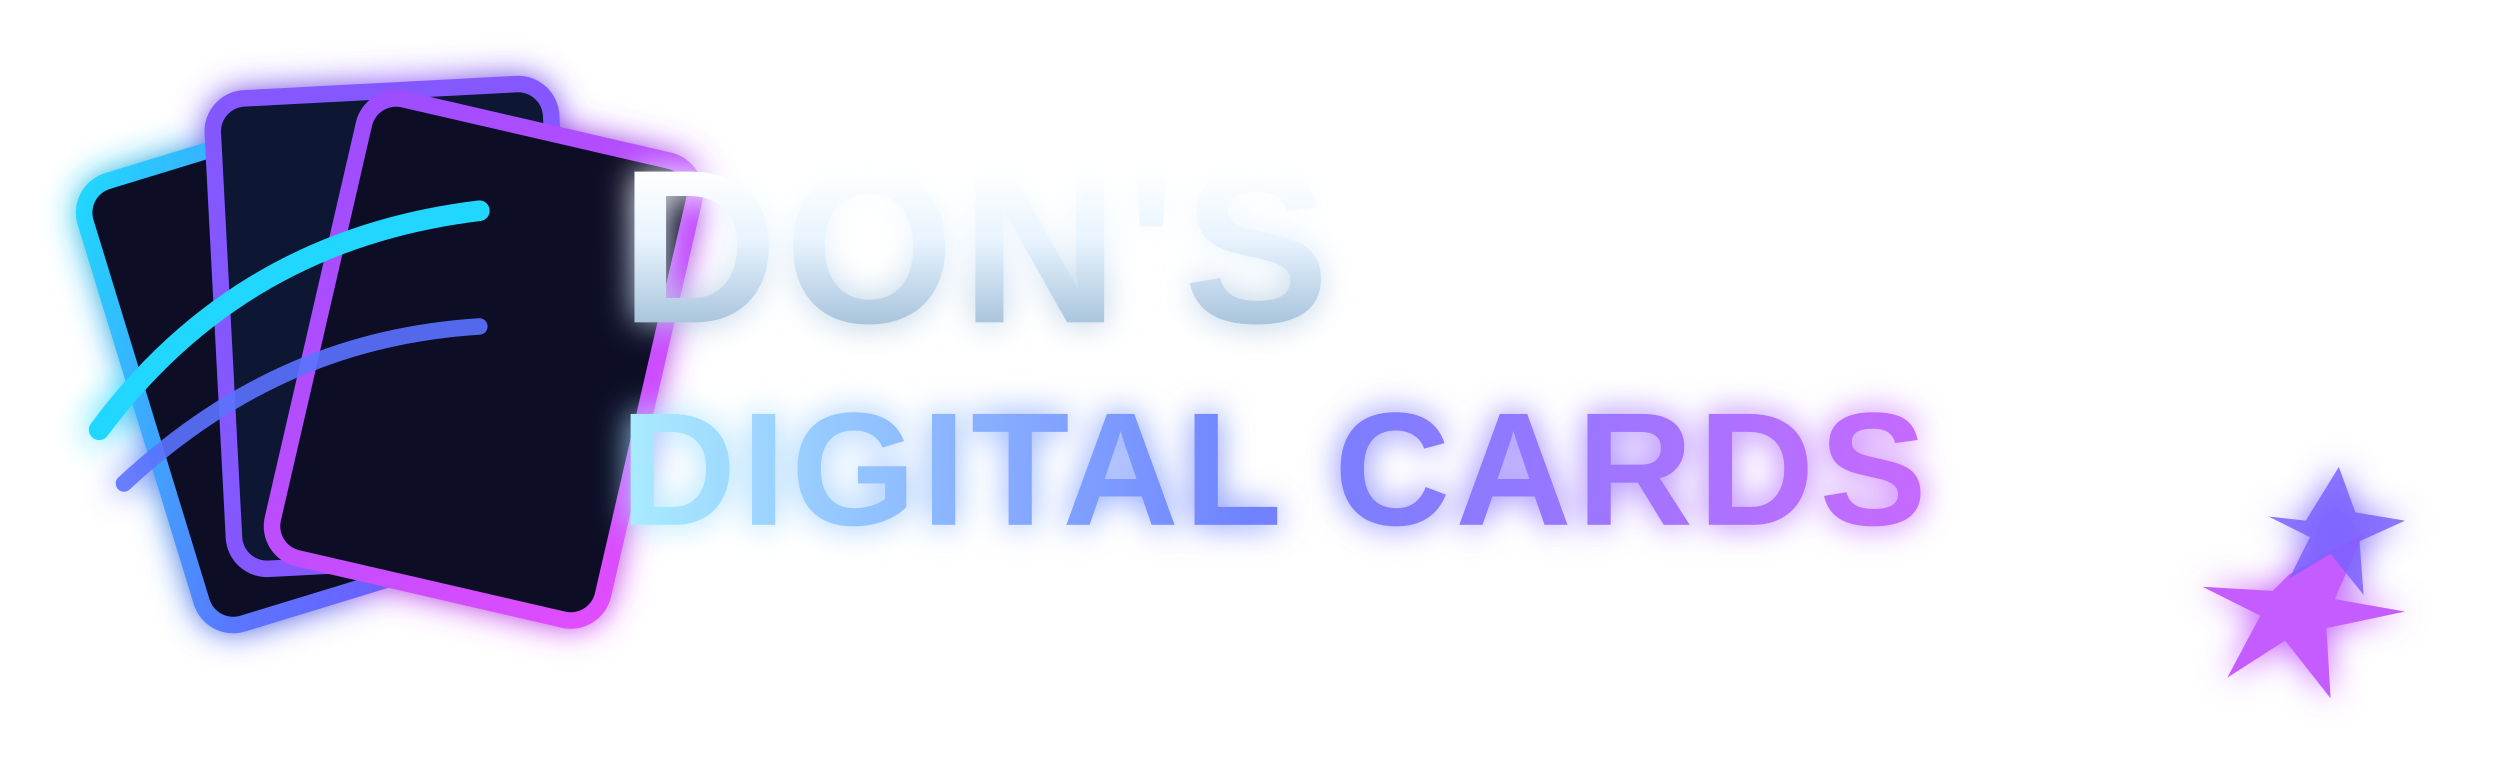
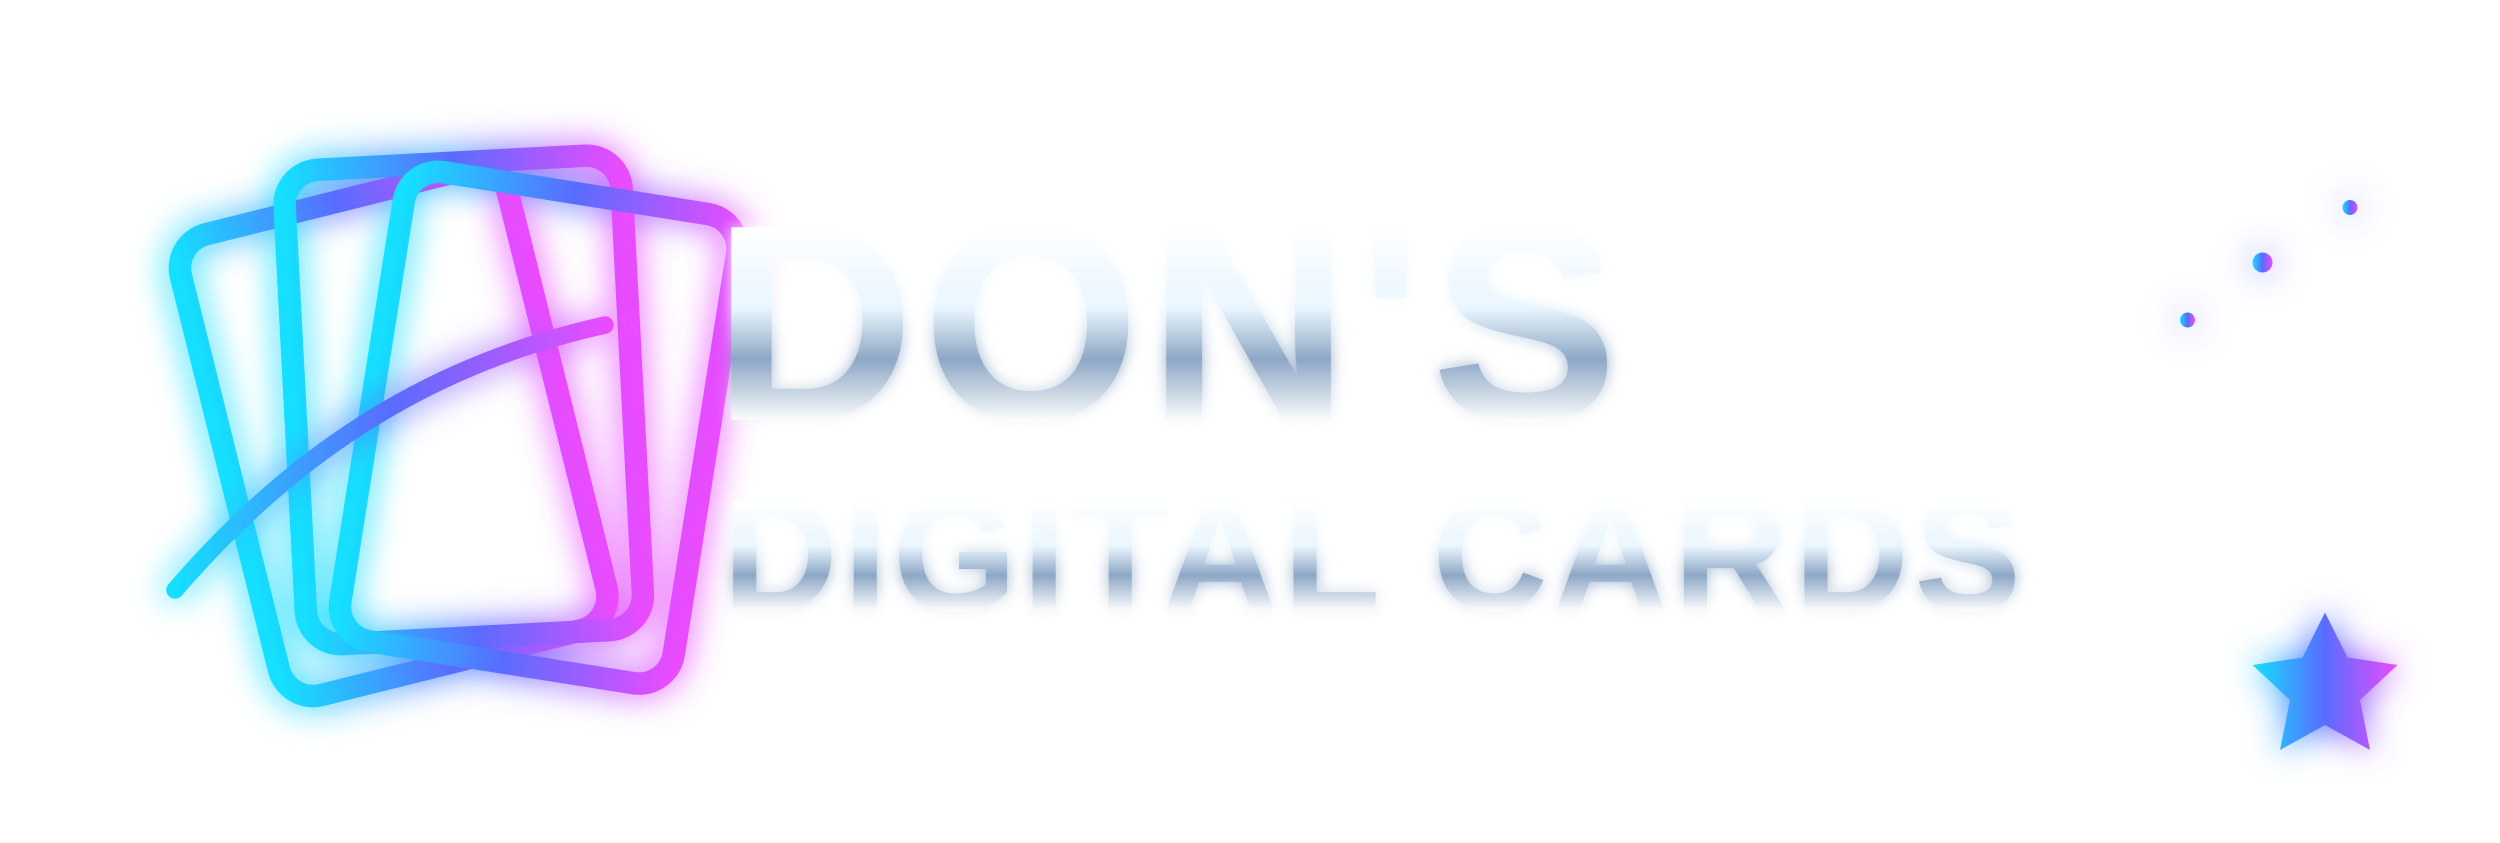
- <svg xmlns="http://www.w3.org/2000/svg" viewBox="0 0 605 185" role="img" aria-labelledby="title desc">
+ <svg xmlns="http://www.w3.org/2000/svg" viewBox="0 0 1000 337" role="img" aria-labelledby="title desc">
  <defs>
-     <linearGradient id="cardBlue" x1="0" y1="0" x2="1" y2="1">
-       <stop offset="0" stop-color="#20d9ff" />
-       <stop offset=".55" stop-color="#5b74ff" />
-       <stop offset="1" stop-color="#7c4cff" />
+     <linearGradient id="chrome" x1="0" y1="0" x2="0" y2="1">
+       <stop stop-color="#fff" />
+       <stop offset=".42" stop-color="#eaf6ff" />
+       <stop offset=".68" stop-color="#8da7c5" />
+       <stop offset="1" stop-color="#fff" />
    </linearGradient>
-     <linearGradient id="cardPurple" x1="0" y1="0" x2="1" y2="1">
-       <stop offset="0" stop-color="#9b4dff" />
-       <stop offset="1" stop-color="#e04dff" />
+     <linearGradient id="neon" x1="0" y1="0" x2="1" y2="0">
+       <stop stop-color="#16dfff" />
+       <stop offset=".5" stop-color="#596cff" />
+       <stop offset="1" stop-color="#e94cff" />
    </linearGradient>
-     <linearGradient id="silver" x1="0" y1="0" x2="0" y2="1">
-       <stop offset="0" stop-color="#ffffff" />
-       <stop offset=".45" stop-color="#e8f4ff" />
-       <stop offset="1" stop-color="#a9c4dc" />
-     </linearGradient>
-     <linearGradient id="purpleText" x1="0" y1="0" x2="1" y2="0">
-       <stop offset="0" stop-color="#a8eaff" />
-       <stop offset=".48" stop-color="#6f82ff" />
-       <stop offset="1" stop-color="#c66aff" />
-     </linearGradient>
-     <filter id="glow" x="-50%" y="-50%" width="200%" height="200%">
-       <feGaussianBlur stdDeviation="4" result="blur" />
+     <filter id="glow" x="-40%" y="-60%" width="180%" height="220%">
+       <feGaussianBlur stdDeviation="7" result="b" />
      <feMerge>
-         <feMergeNode in="blur" />
+         <feMergeNode in="b" />
        <feMergeNode in="SourceGraphic" />
      </feMerge>
    </filter>
-     <filter id="soft" x="-50%" y="-50%" width="200%" height="200%">
-       <feGaussianBlur stdDeviation="8" />
+     <filter id="textglow" x="-20%" y="-30%" width="140%" height="170%">
+       <feGaussianBlur stdDeviation="3" result="b" />
+       <feMerge>
+         <feMergeNode in="b" />
+         <feMergeNode in="SourceGraphic" />
+       </feMerge>
    </filter>
  </defs>
-   <g filter="url(#glow)" transform="translate(5 12)">
-     <rect x="28" y="20" width="80" height="112" rx="8" fill="#071126" stroke="url(#cardBlue)" stroke-width="4" transform="rotate(-17 68 76)" />
-     <rect x="49" y="10" width="82" height="114" rx="8" fill="#0a1630" stroke="#8558ff" stroke-width="4" transform="rotate(-3 90 67)" />
-     <rect x="71" y="18" width="82" height="114" rx="8" fill="#090d26" stroke="url(#cardPurple)" stroke-width="4" transform="rotate(13 112 75)" />
-     <path d="M19 92 C45 57 78 43 111 39" fill="none" stroke="#22d7ff" stroke-width="5" stroke-linecap="round" />
-     <path d="M25 105 C52 80 80 69 111 67" fill="none" stroke="#5b72ff" stroke-width="4" stroke-linecap="round" opacity=".9" />
+   <g filter="url(#glow)" fill="none" stroke="url(#neon)" stroke-linejoin="round">
+     <rect x="90" y="78" width="135" height="190" rx="14" stroke-width="9" transform="rotate(-14 157 173)" />
+     <rect x="118" y="65" width="135" height="190" rx="14" stroke-width="9" transform="rotate(-3 185 160)" />
+     <rect x="148" y="76" width="135" height="190" rx="14" stroke-width="9" transform="rotate(9 215 171)" />
  </g>
-   <g filter="url(#glow)">
-     <text x="150" y="78" fill="url(#silver)" font-family="Arial,Helvetica,sans-serif" font-size="53" font-weight="900" letter-spacing="1.5">DON'S</text>
-     <text x="150" y="127" fill="url(#purpleText)" font-family="Arial,Helvetica,sans-serif" font-size="39" font-weight="900" letter-spacing="1.2">DIGITAL CARDS</text>
-     <path d="M150 139 H555" stroke="url(#purpleText)" stroke-width="2" opacity=".7" />
-     <path d="M554 139 l18 -10 -7 16 17 3 -19 4 1 17 -11 -14 -14 9 8 -15 -14 -7 17 1z" fill="#c45cff" />
-     <path d="M558 126 l8 -13 4 11 12 2 -11 5 1 13 -8 -10 -10 6 5 -10 -10 -5z" fill="#7b61ff" opacity=".85" />
+   <path d="M70 236 C120 178 175 145 242 130" fill="none" stroke="url(#neon)" stroke-width="7" stroke-linecap="round" filter="url(#glow)" />
+   <g filter="url(#textglow)">
+     <text x="285" y="168" fill="url(#chrome)" font-family="Arial,Helvetica,sans-serif" font-size="112" font-weight="900" letter-spacing="3">DON'S</text>
+     <text x="289" y="244" fill="url(#chrome)" font-family="Arial,Helvetica,sans-serif" font-size="64" font-weight="900" letter-spacing="2">DIGITAL CARDS</text>
+     <path d="M290 264 H920" stroke="url(#neon)" stroke-width="4" opacity=".9" />
+   </g>
+   <g fill="url(#neon)" filter="url(#glow)">
+     <path d="M930 245l9 18 20 3-15 14 4 20-18-10-18 10 4-20-15-14 20-3z" />
+     <circle cx="905" cy="105" r="4" />
+     <circle cx="940" cy="83" r="3" />
+     <circle cx="875" cy="128" r="3" />
  </g>
</svg>
